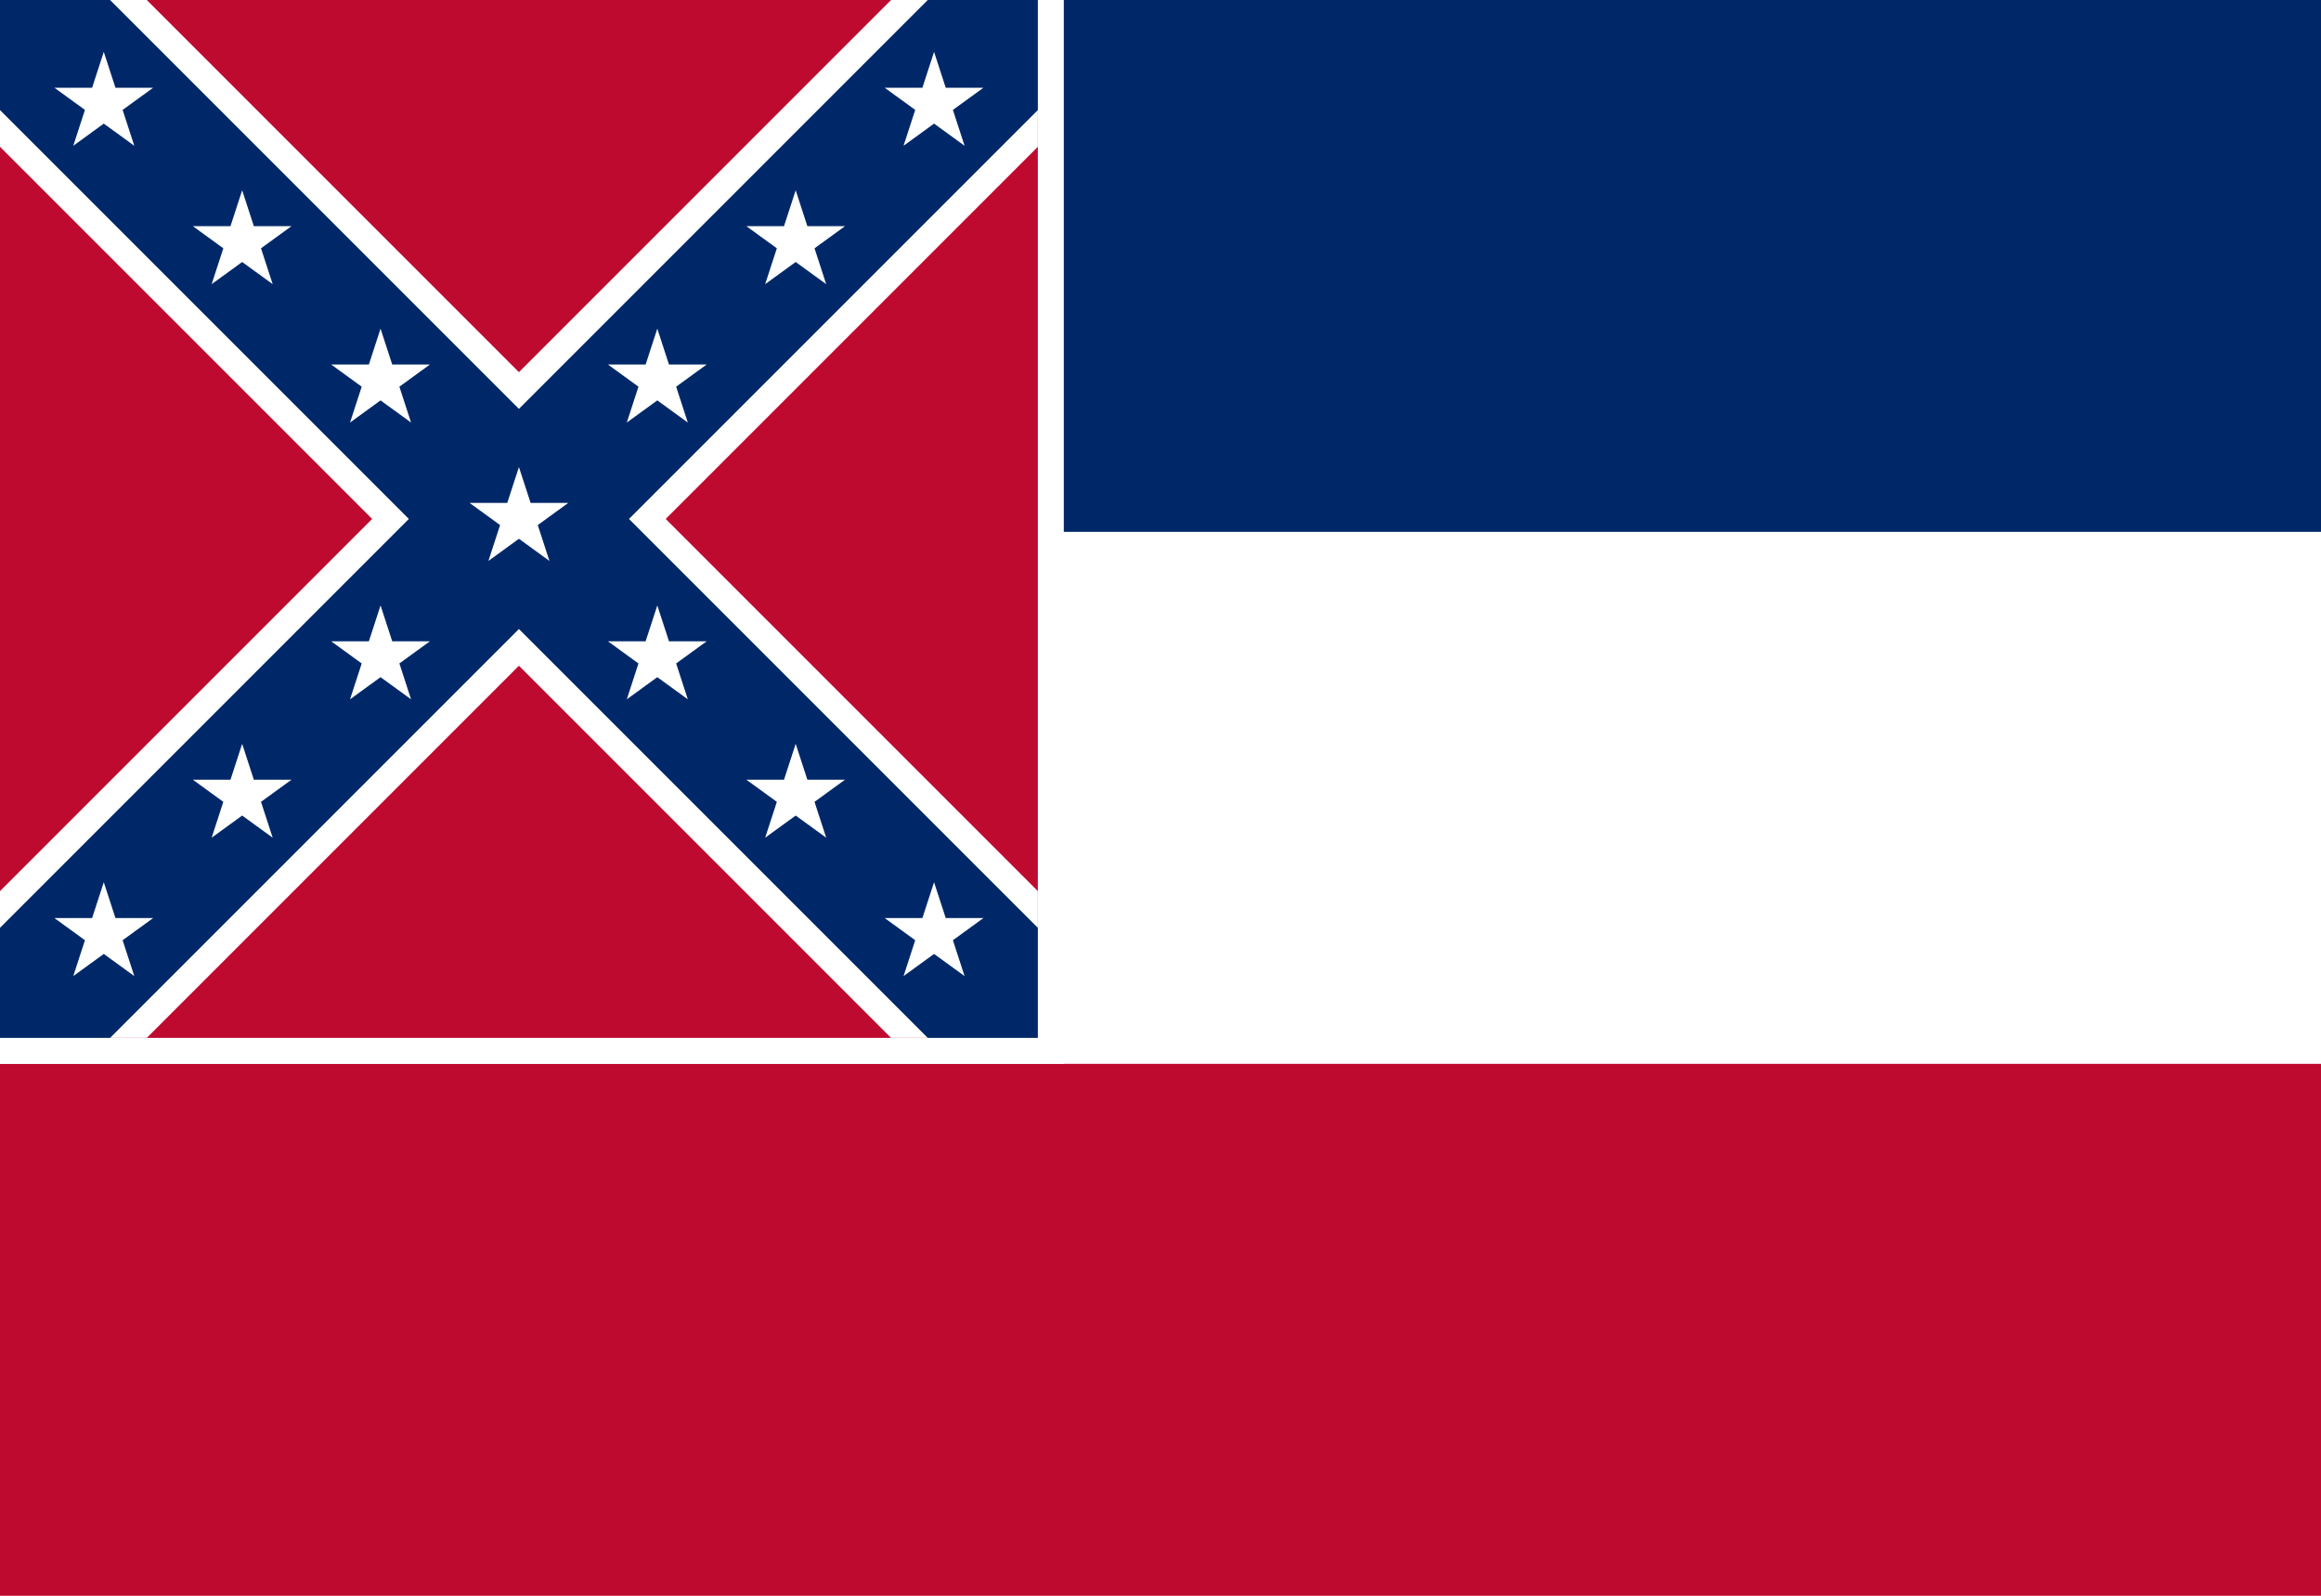
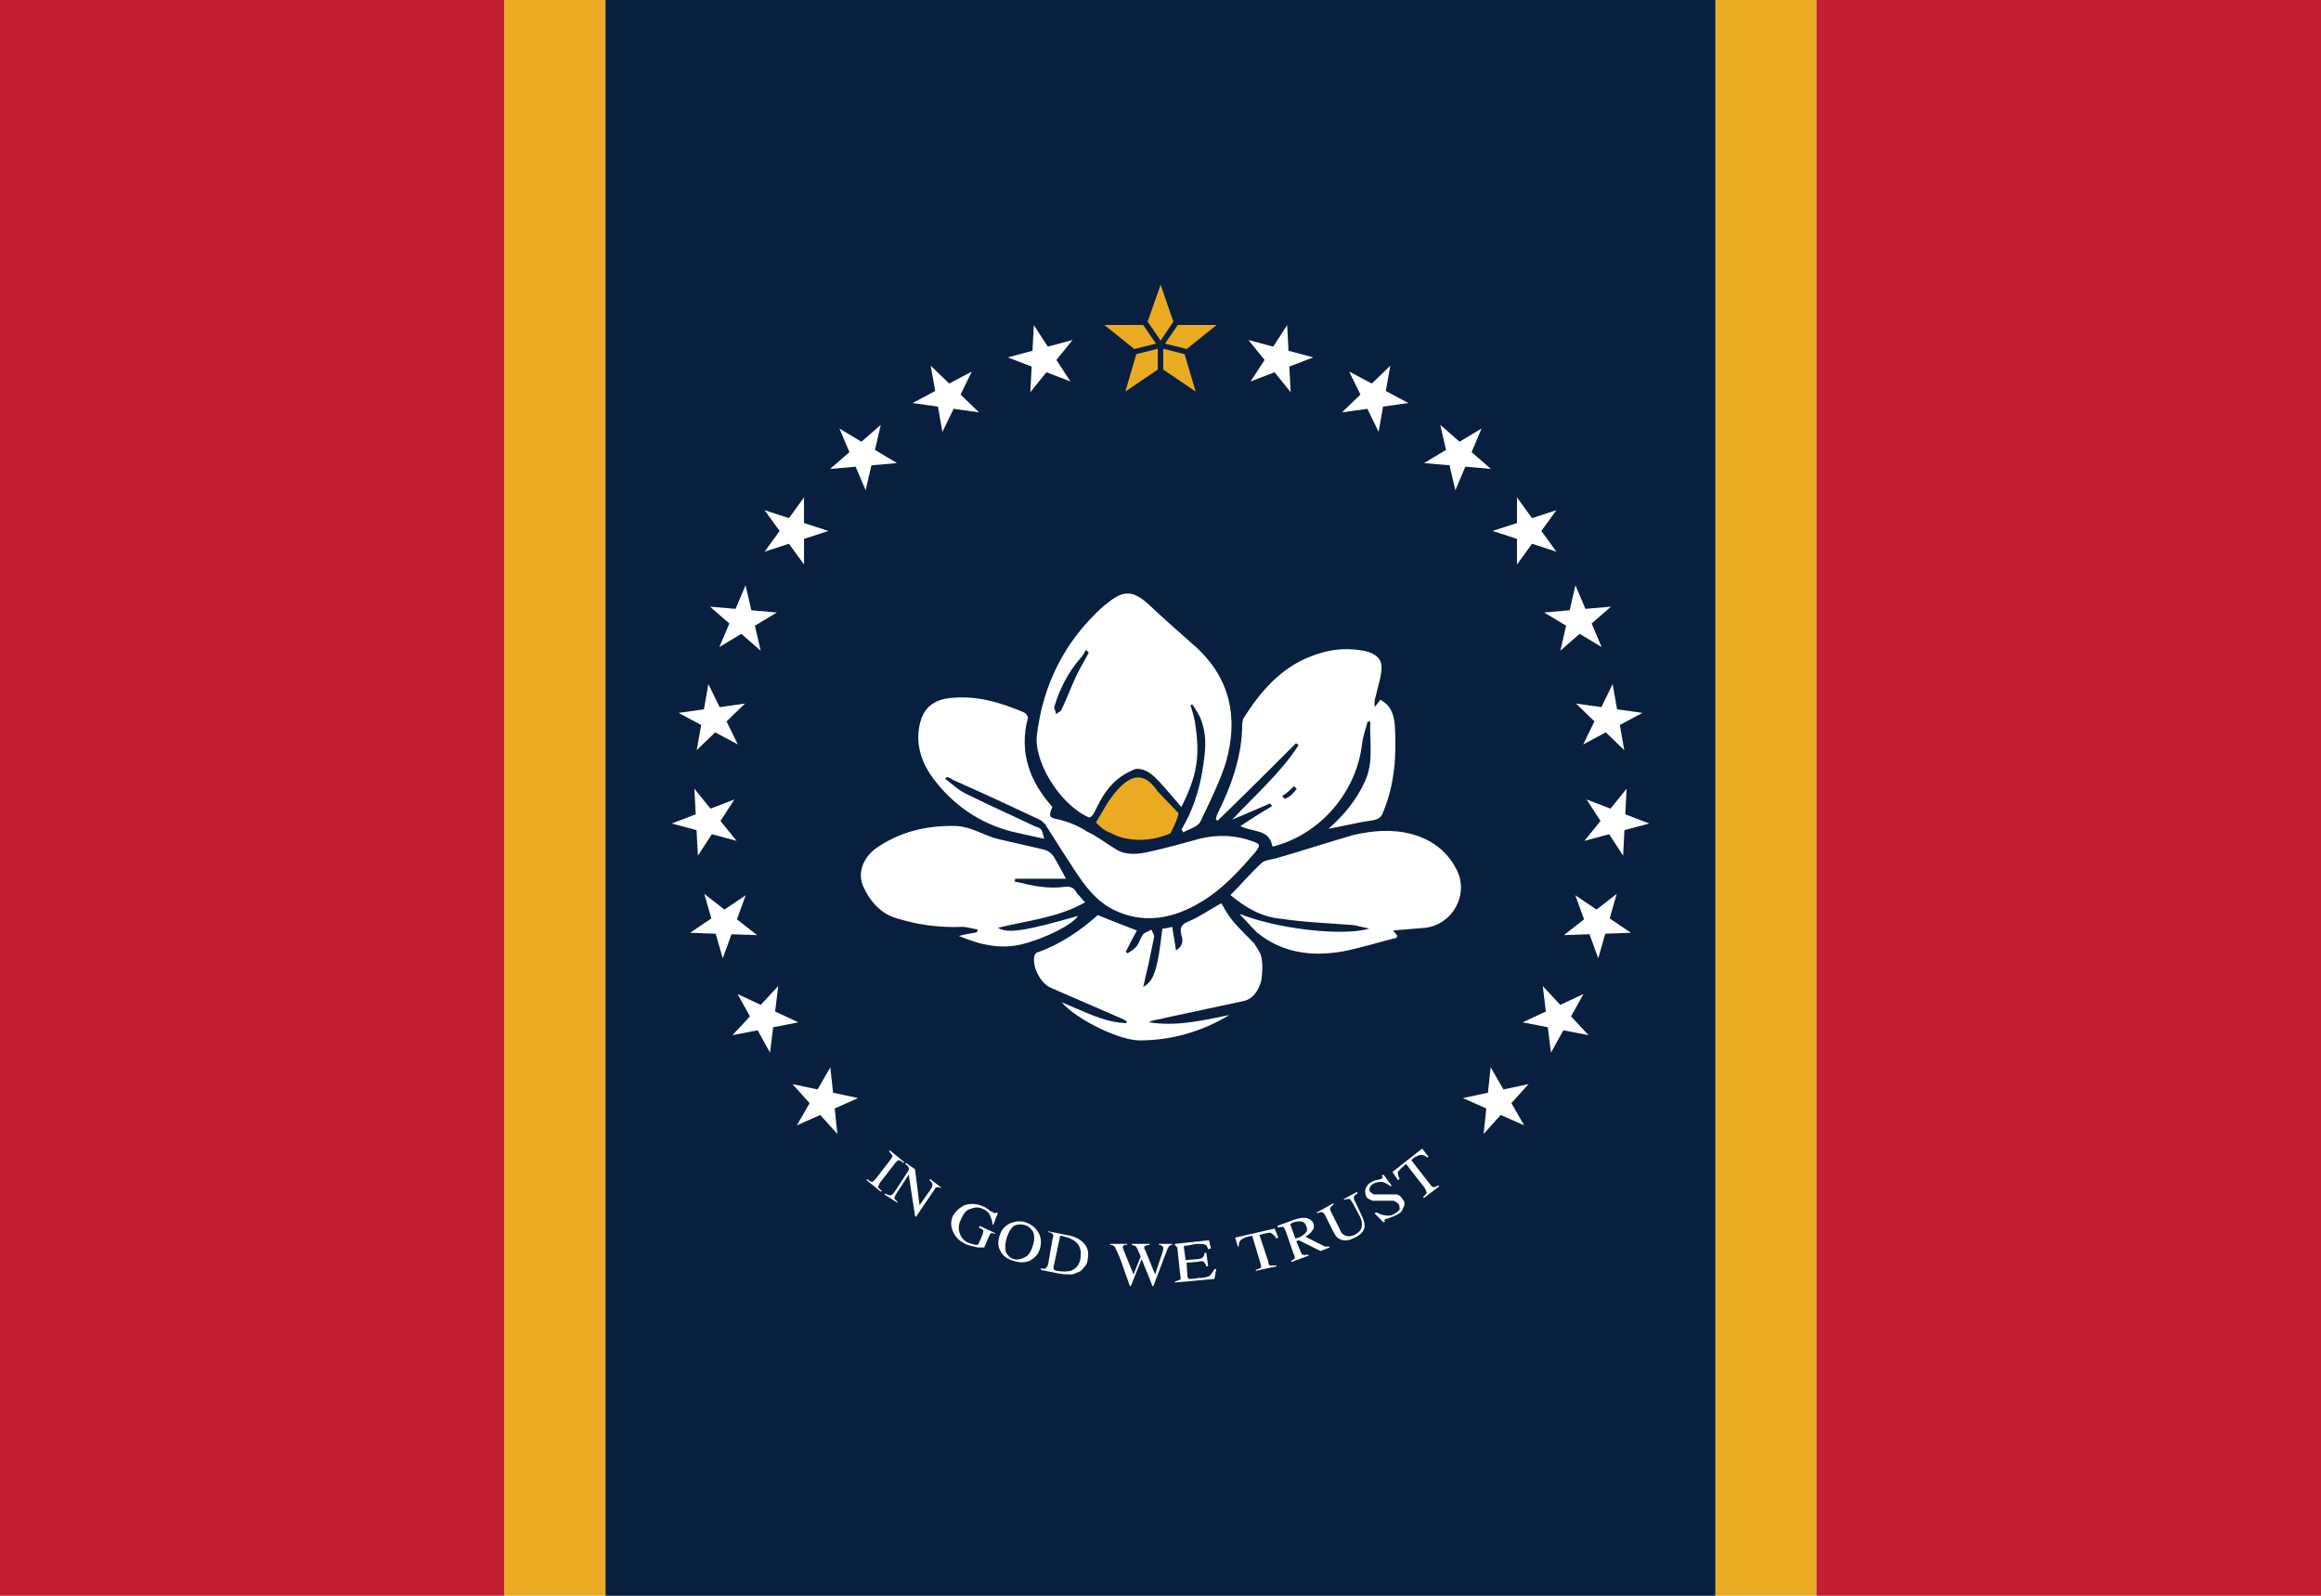
<svg xmlns="http://www.w3.org/2000/svg" xmlns:xlink="http://www.w3.org/1999/xlink" version="1.1" width="576" height="396" viewBox="0 0 576 396">
  <style>
- .blue{fill:rgb(0,40,104);}
- .red{fill:rgb(191,10,48);}
+ .blue{fill:rgb(8,31,64);}
+ .red{fill:rgb(194,31,50);}
.white{fill:rgb(255,255,255);}
+ .yellow{fill:rgb(234,171,34);}
</style>
  <defs>
+     <path id="magnolia" d="M -0.222 0.162 C -0.214 0.16 -0.208 0.159 -0.202 0.158 C -0.202 0.157 -0.202 0.156 -0.201 0.155 C -0.207 0.154 -0.213 0.152 -0.219 0.152 C -0.243 0.153 -0.266 0.15 -0.289 0.143 C -0.308 0.138 -0.32 0.124 -0.328 0.106 C -0.333 0.092 -0.328 0.077 -0.314 0.066 C -0.287 0.047 -0.257 0.04 -0.224 0.041 C -0.208 0.042 -0.195 0.051 -0.18 0.055 C -0.163 0.059 -0.145 0.063 -0.128 0.067 C -0.124 0.068 -0.12 0.071 -0.118 0.074 C -0.113 0.082 -0.109 0.09 -0.104 0.099 C -0.123 0.099 -0.142 0.099 -0.16 0.099 C -0.16 0.1 -0.16 0.101 -0.161 0.102 C -0.151 0.104 -0.141 0.107 -0.13 0.108 C -0.123 0.109 -0.114 0.109 -0.106 0.108 C -0.099 0.107 -0.095 0.109 -0.092 0.115 C -0.089 0.118 -0.087 0.121 -0.083 0.125 C -0.113 0.142 -0.146 0.145 -0.179 0.153 C -0.168 0.16 -0.147 0.156 -0.091 0.14 C -0.097 0.15 -0.128 0.165 -0.152 0.171 C -0.176 0.177 -0.198 0.172 -0.222 0.162 Z M -0.069 0.139 C -0.055 0.145 -0.041 0.15 -0.026 0.156 C -0.03 0.163 -0.034 0.171 -0.038 0.179 C -0.038 0.18 -0.037 0.181 -0.036 0.181 C -0.033 0.179 -0.029 0.177 -0.026 0.173 C -0.023 0.169 -0.022 0.164 -0.019 0.16 C -0.017 0.158 -0.013 0.157 -0.01 0.155 C -0.009 0.158 -0.007 0.16 -0.007 0.163 C -0.009 0.173 -0.011 0.182 -0.013 0.192 C -0.015 0.201 -0.017 0.209 -0.019 0.218 C -0.007 0.212 -0.003 0.198 0.002 0.154 C 0.005 0.154 0.008 0.153 0.013 0.152 C 0.014 0.161 0.016 0.169 0.017 0.178 C 0.025 0.173 0.025 0.167 0.023 0.161 C 0.021 0.153 0.023 0.149 0.031 0.146 C 0.043 0.141 0.054 0.133 0.067 0.126 C 0.071 0.133 0.075 0.14 0.08 0.146 C 0.087 0.154 0.095 0.162 0.103 0.17 C 0.106 0.175 0.11 0.18 0.111 0.185 C 0.113 0.194 0.112 0.203 0.111 0.211 C 0.108 0.222 0.102 0.232 0.09 0.234 C 0.062 0.24 0.034 0.246 0.006 0.252 C -2.9999763E-4 0.254 -0.007 0.254 -0.013 0.257 C 0.017 0.262 0.047 0.255 0.076 0.249 C 0.046 0.267 0.013 0.277 -0.023 0.277 C -0.045 0.277 -0.091 0.255 -0.109 0.235 C -0.084 0.245 -0.063 0.257 -0.038 0.258 C -0.037 0.257 -0.037 0.256 -0.037 0.256 C -0.039 0.255 -0.042 0.253 -0.045 0.252 C -0.07 0.241 -0.096 0.23 -0.121 0.219 C -0.132 0.214 -0.141 0.197 -0.139 0.185 C -0.139 0.183 -0.137 0.18 -0.135 0.18 C -0.11 0.171 -0.088 0.156 -0.069 0.139 Z M 0.088 0.138 C 0.125 0.153 0.197 0.163 0.23 0.154 C 0.225 0.153 0.218 0.151 0.212 0.15 C 0.186 0.148 0.159 0.147 0.132 0.143 C 0.111 0.141 0.094 0.131 0.077 0.117 C 0.089 0.105 0.1 0.092 0.111 0.082 C 0.115 0.078 0.123 0.078 0.129 0.076 C 0.157 0.068 0.184 0.059 0.212 0.051 C 0.233 0.046 0.255 0.044 0.277 0.05 C 0.299 0.056 0.316 0.069 0.326 0.089 C 0.34 0.116 0.322 0.149 0.292 0.153 C 0.281 0.154 0.269 0.155 0.256 0.156 C 0.258 0.158 0.259 0.16 0.261 0.162 C 0.26 0.163 0.26 0.163 0.26 0.164 C 0.24 0.169 0.221 0.175 0.201 0.179 C 0.167 0.185 0.134 0.181 0.106 0.158 C 0.1 0.152 0.094 0.145 0.088 0.139 Z M 0.228 -0.074 C 0.226 -0.066 0.223 -0.058 0.222 -0.05 C 0.216 0.003 0.177 0.049 0.126 0.063 C 0.125 0.064 0.124 0.063 0.123 0.063 C 0.12 0.044 0.101 0.048 0.088 0.041 C 0.1 0.033 0.111 0.026 0.123 0.019 C 0.122 0.018 0.121 0.017 0.121 0.016 C 0.107 0.022 0.093 0.028 0.079 0.034 C 0.104 0.007 0.132 -0.017 0.152 -0.048 C 0.151 -0.049 0.15 -0.05 0.149 -0.05 C 0.121 -0.022 0.092 0.007 0.063 0.035 C 0.062 0.035 0.062 0.034 0.061 0.034 C 0.061 0.032 0.062 0.03 0.062 0.029 C 0.078 -0.003 0.09 -0.036 0.09 -0.072 C 0.09 -0.073 0.091 -0.076 0.091 -0.077 C 0.11 -0.107 0.132 -0.133 0.166 -0.146 C 0.186 -0.154 0.207 -0.156 0.228 -0.151 C 0.24 -0.147 0.245 -0.141 0.243 -0.128 C 0.242 -0.12 0.239 -0.111 0.237 -0.102 C 0.236 -0.099 0.235 -0.095 0.236 -0.09 C 0.238 -0.093 0.24 -0.095 0.242 -0.098 C 0.254 -0.092 0.257 -0.081 0.258 -0.07 C 0.26 -0.037 0.258 -0.005 0.245 0.026 C 0.243 0.032 0.239 0.034 0.232 0.035 C 0.217 0.037 0.202 0.041 0.185 0.044 C 0.202 0.029 0.216 0.012 0.225 -0.008 C 0.235 -0.029 0.23 -0.052 0.231 -0.074 C 0.23 -0.074 0.229 -0.074 0.228 -0.074 Z M 0.134 0.008 C 0.135 0.009 0.136 0.01 0.136 0.011 C 0.142 0.01 0.146 0.005 0.15 9.999983E-5 C 0.149 -8.0000015E-4 0.148 -0.002 0.147 -0.003 C 0.143 0.001 0.139 0.005 0.134 0.008 Z M -0.237 -0.011 C -0.229 -0.005 -0.222 0.002 -0.213 0.006 C -0.189 0.018 -0.164 0.029 -0.139 0.041 C -0.131 0.044 -0.131 0.043 -0.128 0.055 C -0.141 0.052 -0.152 0.05 -0.164 0.047 C -0.199 0.038 -0.228 0.018 -0.25 -0.011 C -0.262 -0.027 -0.269 -0.046 -0.266 -0.066 C -0.263 -0.087 -0.252 -0.098 -0.231 -0.1 C -0.202 -0.103 -0.176 -0.095 -0.15 -0.084 C -0.148 -0.083 -0.146 -0.08 -0.146 -0.078 C -0.156 -0.04 -0.144 -0.008 -0.119 0.02 C -0.124 0.031 -0.122 0.032 -0.111 0.034 C -0.1 0.037 -0.09 0.041 -0.081 0.047 C -0.07 0.052 -0.06 0.06 -0.05 0.066 C -0.038 0.074 -0.024 0.072 -0.011 0.069 C 0.007 0.065 0.025 0.06 0.043 0.055 C 0.063 0.05 0.083 0.051 0.102 0.058 C 0.11 0.061 0.11 0.062 0.105 0.069 C 0.087 0.09 0.068 0.111 0.044 0.125 C 0.014 0.143 -0.018 0.149 -0.05 0.134 C -0.071 0.124 -0.083 0.107 -0.095 0.089 C -0.106 0.072 -0.117 0.055 -0.127 0.039 C -0.129 0.037 -0.131 0.035 -0.133 0.034 C -0.165 0.019 -0.197 0.004 -0.229 -0.01 C -0.231 -0.012 -0.233 -0.012 -0.235 -0.013 C -0.236 -0.012 -0.237 -0.012 -0.237 -0.011 Z M 0.038 -0.157 C 0.021 -0.172 0.004 -0.187 -0.012 -0.202 C -0.03 -0.219 -0.041 -0.219 -0.059 -0.204 C -0.06 -0.203 -0.062 -0.202 -0.063 -0.201 C -0.105 -0.163 -0.129 -0.116 -0.136 -0.06 C -0.14 -0.031 -0.112 0.016 -0.08 0.031 C -0.07 0.036 -0.07 -0.006 -0.027 -0.022 C -0.011 -0.022 -0.005 -0.012 0.023 0.02 C 0.04 -0.014 0.044 -0.035 0.038 -0.073 C 0.037 -0.079 0.035 -0.086 0.033 -0.092 L 0.035 -0.093 C 0.039 -0.087 0.043 -0.081 0.045 -0.075 C 0.052 -0.056 0.049 -0.038 0.046 -0.019 C 0.042 0.004 0.035 0.025 0.023 0.045 C 0.024 0.046 0.025 0.047 0.025 0.048 C 0.032 0.044 0.041 0.042 0.044 0.036 C 0.054 0.015 0.065 -0.007 0.072 -0.029 C 0.086 -0.078 0.077 -0.122 0.038 -0.157 Z M -0.092 -0.126 C -0.098 -0.113 -0.103 -0.1 -0.109 -0.087 C -0.11 -0.085 -0.113 -0.084 -0.115 -0.082 C -0.115 -0.085 -0.117 -0.087 -0.117 -0.09 C -0.111 -0.11 -0.102 -0.128 -0.088 -0.144 C -0.085 -0.147 -0.084 -0.15 -0.082 -0.153 C -0.081 -0.152 -0.08 -0.151 -0.079 -0.15 C -0.083 -0.142 -0.088 -0.134 -0.092 -0.126 Z" />
+     <path id="magnolia2" d="M -0.071 0.037 L -0.058 0.015 C -0.039 -0.013 -0.021 -0.024 -0.003 0.003 L 0.02 0.027 C 0.018 0.035 0.015 0.041 0.011 0.049 C -0.014 0.06 -0.04 0.057 -0.054 0.049 C -0.059 0.047 -0.064 0.045 -0.071 0.037 Z" />
    <path id="star" d="M 0.0 -1.0 L 0.225 -0.309 L 0.951 -0.309 L 0.363 0.118 L 0.588 0.809 L 0.0 0.382 L -0.588 0.809 L -0.363 0.118 L -0.951 -0.309 L -0.225 -0.309 Z" />
+     <path id="star2" d="M 0.218 -0.374 L 0.002 -1 L -0.218 -0.374 L 0.002 -0.054 Z M -0.41 0.176 L -0.595 0.809 L -0.046 0.437 V 0.085 L -0.41 0.176 Z M -0.293 -0.318 H -0.951 L -0.444 0.089 L -0.077 -0.002 Z M 0.444 0.089 L 0.951 -0.318 H 0.293 L 0.077 -0.002 L 0.444 0.089 Z M 0.409 0.176 L 0.046 0.085 V 0.437 L 0.595 0.809 Z" />
+     <path id="text" d="M 0.258 0.416 L 0.291 0.39 L 0.298 0.399 L 0.297 0.4 C 0.294 0.398 0.292 0.397 0.29 0.397 C 0.288 0.397 0.286 0.398 0.282 0.4 L 0.279 0.403 L 0.3 0.43 C 0.301 0.432 0.303 0.433 0.304 0.433 C 0.305 0.433 0.307 0.432 0.309 0.431 L 0.31 0.432 L 0.293 0.445 L 0.292 0.444 C 0.294 0.442 0.296 0.44 0.296 0.439 C 0.296 0.438 0.295 0.436 0.294 0.434 L 0.273 0.407 L 0.27 0.41 C 0.267 0.412 0.265 0.415 0.264 0.416 C 0.264 0.418 0.264 0.42 0.266 0.424 L 0.264 0.425 Z M 0.24 0.461 C 0.243 0.462 0.246 0.464 0.248 0.464 C 0.253 0.465 0.257 0.465 0.261 0.462 C 0.263 0.461 0.265 0.459 0.266 0.458 C 0.266 0.456 0.266 0.454 0.265 0.452 C 0.263 0.45 0.262 0.449 0.259 0.448 C 0.258 0.448 0.255 0.448 0.25 0.448 L 0.242 0.448 C 0.24 0.448 0.238 0.448 0.236 0.448 C 0.233 0.447 0.231 0.446 0.229 0.444 C 0.228 0.441 0.227 0.438 0.228 0.435 C 0.229 0.432 0.231 0.429 0.235 0.427 C 0.237 0.426 0.239 0.425 0.241 0.425 C 0.244 0.424 0.245 0.424 0.245 0.424 C 0.246 0.423 0.247 0.423 0.247 0.422 C 0.247 0.422 0.247 0.421 0.246 0.42 L 0.248 0.419 L 0.257 0.431 L 0.256 0.432 C 0.252 0.429 0.248 0.427 0.245 0.427 C 0.242 0.427 0.239 0.428 0.237 0.429 C 0.235 0.43 0.234 0.431 0.233 0.433 C 0.232 0.435 0.232 0.436 0.233 0.438 C 0.234 0.439 0.236 0.44 0.237 0.441 C 0.239 0.441 0.241 0.441 0.244 0.441 L 0.252 0.441 C 0.257 0.441 0.261 0.441 0.263 0.441 C 0.266 0.442 0.268 0.444 0.269 0.446 C 0.272 0.449 0.272 0.452 0.27 0.456 C 0.269 0.459 0.267 0.462 0.262 0.464 C 0.26 0.465 0.258 0.466 0.255 0.467 C 0.253 0.468 0.251 0.468 0.251 0.468 C 0.25 0.469 0.249 0.469 0.249 0.47 C 0.249 0.47 0.249 0.471 0.25 0.471 L 0.248 0.472 L 0.238 0.462 Z M 0.192 0.451 L 0.193 0.452 C 0.19 0.454 0.189 0.455 0.189 0.456 C 0.188 0.457 0.189 0.459 0.19 0.461 L 0.199 0.479 C 0.2 0.482 0.202 0.485 0.204 0.486 C 0.207 0.488 0.211 0.488 0.216 0.486 C 0.221 0.483 0.224 0.48 0.224 0.475 C 0.224 0.473 0.224 0.47 0.222 0.466 L 0.214 0.451 C 0.212 0.448 0.211 0.446 0.21 0.446 C 0.209 0.446 0.207 0.446 0.204 0.447 L 0.204 0.446 L 0.219 0.438 L 0.219 0.44 C 0.217 0.441 0.215 0.443 0.215 0.444 C 0.215 0.445 0.215 0.447 0.217 0.45 L 0.224 0.465 C 0.226 0.469 0.227 0.473 0.227 0.476 C 0.227 0.481 0.223 0.486 0.216 0.489 C 0.209 0.493 0.203 0.493 0.198 0.49 C 0.196 0.489 0.194 0.486 0.192 0.482 L 0.183 0.464 C 0.182 0.462 0.181 0.461 0.18 0.461 C 0.179 0.46 0.177 0.461 0.174 0.462 L 0.174 0.461 Z M 0.145 0.515 C 0.147 0.514 0.149 0.513 0.149 0.512 C 0.15 0.511 0.149 0.509 0.148 0.507 L 0.139 0.481 C 0.138 0.479 0.137 0.477 0.136 0.477 C 0.135 0.477 0.133 0.477 0.131 0.478 L 0.13 0.476 L 0.149 0.469 C 0.152 0.468 0.156 0.467 0.159 0.467 C 0.164 0.467 0.168 0.469 0.17 0.473 C 0.171 0.476 0.171 0.479 0.169 0.481 C 0.167 0.484 0.165 0.486 0.161 0.488 L 0.181 0.498 C 0.182 0.499 0.183 0.499 0.184 0.499 C 0.185 0.499 0.186 0.499 0.188 0.499 L 0.188 0.5 L 0.178 0.504 L 0.154 0.492 L 0.151 0.493 L 0.156 0.505 C 0.157 0.507 0.157 0.508 0.159 0.508 C 0.16 0.509 0.161 0.508 0.164 0.508 L 0.165 0.509 L 0.146 0.516 Z M 0.16 0.485 C 0.163 0.483 0.164 0.48 0.162 0.476 C 0.161 0.473 0.159 0.471 0.155 0.471 C 0.153 0.471 0.151 0.471 0.148 0.472 C 0.146 0.473 0.145 0.473 0.145 0.474 C 0.144 0.474 0.144 0.475 0.145 0.476 L 0.15 0.49 C 0.155 0.489 0.158 0.487 0.16 0.485 Z M 0.083 0.489 L 0.127 0.479 L 0.131 0.489 L 0.129 0.49 C 0.127 0.487 0.125 0.485 0.123 0.484 C 0.122 0.483 0.118 0.484 0.114 0.485 L 0.11 0.486 L 0.12 0.516 C 0.12 0.519 0.121 0.52 0.122 0.52 C 0.123 0.52 0.125 0.52 0.129 0.52 L 0.129 0.521 L 0.106 0.526 L 0.106 0.525 C 0.109 0.524 0.111 0.523 0.112 0.522 C 0.112 0.521 0.112 0.52 0.111 0.517 L 0.102 0.487 L 0.097 0.488 C 0.093 0.489 0.09 0.491 0.089 0.492 C 0.088 0.493 0.087 0.495 0.087 0.499 L 0.086 0.499 Z M 0.016 0.538 C 0.019 0.537 0.021 0.536 0.022 0.536 C 0.022 0.535 0.023 0.534 0.022 0.531 L 0.019 0.503 C 0.019 0.5 0.018 0.499 0.017 0.498 C 0.016 0.498 0.016 0.498 0.016 0.497 L 0.016 0.496 L 0.054 0.492 L 0.056 0.501 L 0.053 0.502 C 0.052 0.499 0.051 0.497 0.05 0.497 C 0.048 0.496 0.045 0.496 0.04 0.496 L 0.029 0.498 C 0.028 0.498 0.027 0.498 0.027 0.498 C 0.026 0.498 0.026 0.499 0.026 0.5 L 0.028 0.514 L 0.041 0.513 C 0.044 0.513 0.046 0.512 0.047 0.511 C 0.048 0.51 0.049 0.508 0.049 0.506 L 0.051 0.506 L 0.053 0.521 L 0.051 0.521 C 0.05 0.518 0.049 0.517 0.048 0.516 C 0.047 0.515 0.045 0.515 0.041 0.516 L 0.029 0.517 L 0.03 0.533 C 0.031 0.534 0.031 0.535 0.032 0.535 C 0.034 0.535 0.036 0.535 0.042 0.534 C 0.047 0.534 0.051 0.533 0.054 0.532 C 0.056 0.53 0.058 0.528 0.06 0.524 L 0.062 0.524 L 0.06 0.535 L 0.016 0.539 Z M -0.037 0.496 V 0.497 C -0.038 0.497 -0.039 0.497 -0.04 0.497 C -0.041 0.498 -0.042 0.498 -0.042 0.5 C -0.042 0.5 -0.042 0.501 -0.042 0.501 C -0.041 0.501 -0.041 0.502 -0.041 0.503 L -0.03 0.53 L -0.022 0.51 L -0.026 0.501 C -0.027 0.499 -0.028 0.498 -0.029 0.498 C -0.03 0.498 -0.031 0.497 -0.032 0.497 V 0.496 H -0.012 V 0.497 C -0.014 0.497 -0.016 0.498 -0.016 0.498 C -0.018 0.498 -0.018 0.499 -0.018 0.5 C -0.018 0.501 -0.018 0.501 -0.018 0.501 C -0.018 0.501 -0.018 0.502 -0.017 0.503 L -0.006 0.53 L 0.002 0.506 C 0.002 0.505 0.003 0.503 0.003 0.502 C 0.003 0.502 0.003 0.501 0.003 0.501 C 0.003 0.499 0.002 0.498 0.001 0.498 C 3.9997906E-4 0.497 -6.00021E-4 0.497 -0.002 0.497 V 0.496 L 0.013 0.496 V 0.497 C 0.012 0.497 0.01 0.498 0.01 0.498 C 0.009 0.499 0.009 0.5 0.008 0.501 L -2.142042E-8 0.522 L -0.003 0.53 L -0.008 0.543 H -0.009 L -0.012 0.535 L -0.021 0.513 L -0.033 0.543 H -0.034 L -0.039 0.529 L -0.045 0.512 C -0.048 0.505 -0.05 0.501 -0.051 0.499 C -0.052 0.498 -0.054 0.497 -0.056 0.497 V 0.496 Z M -0.133 0.523 C -0.13 0.524 -0.129 0.524 -0.128 0.523 C -0.127 0.523 -0.126 0.521 -0.125 0.519 L -0.12 0.49 C -0.119 0.488 -0.119 0.486 -0.12 0.485 C -0.121 0.484 -0.122 0.483 -0.125 0.483 L -0.125 0.482 L -0.105 0.486 C -0.098 0.487 -0.093 0.489 -0.089 0.492 C -0.082 0.497 -0.079 0.504 -0.081 0.513 C -0.081 0.516 -0.082 0.519 -0.085 0.522 C -0.087 0.525 -0.089 0.527 -0.093 0.528 C -0.095 0.529 -0.097 0.53 -0.099 0.53 C -0.103 0.53 -0.107 0.53 -0.113 0.529 L -0.133 0.525 Z M -0.118 0.525 C -0.118 0.525 -0.116 0.526 -0.115 0.526 C -0.109 0.527 -0.104 0.527 -0.1 0.526 C -0.094 0.524 -0.09 0.519 -0.089 0.512 C -0.088 0.505 -0.089 0.499 -0.093 0.495 C -0.096 0.492 -0.101 0.489 -0.107 0.488 C -0.109 0.487 -0.11 0.487 -0.111 0.487 C -0.112 0.488 -0.112 0.488 -0.112 0.489 L -0.119 0.522 C -0.119 0.524 -0.119 0.524 -0.118 0.525 Z M -0.167 0.473 C -0.162 0.471 -0.156 0.47 -0.15 0.472 C -0.144 0.474 -0.139 0.478 -0.136 0.483 C -0.133 0.488 -0.132 0.494 -0.134 0.501 C -0.136 0.508 -0.14 0.512 -0.146 0.515 C -0.151 0.517 -0.157 0.517 -0.163 0.515 C -0.17 0.513 -0.175 0.51 -0.178 0.504 C -0.181 0.499 -0.181 0.493 -0.179 0.487 C -0.177 0.48 -0.173 0.476 -0.167 0.473 Z M -0.172 0.505 C -0.17 0.509 -0.167 0.512 -0.163 0.513 C -0.159 0.514 -0.155 0.513 -0.151 0.511 C -0.147 0.509 -0.144 0.505 -0.142 0.498 C -0.14 0.492 -0.14 0.486 -0.142 0.482 C -0.144 0.479 -0.147 0.476 -0.151 0.475 C -0.155 0.474 -0.159 0.474 -0.163 0.476 C -0.166 0.478 -0.169 0.483 -0.171 0.489 C -0.173 0.496 -0.173 0.501 -0.172 0.505 Z M -0.19 0.459 C -0.188 0.46 -0.186 0.461 -0.186 0.461 C -0.185 0.462 -0.184 0.462 -0.184 0.462 C -0.183 0.462 -0.183 0.461 -0.182 0.461 L -0.181 0.462 L -0.186 0.475 L -0.187 0.474 C -0.187 0.471 -0.188 0.468 -0.189 0.466 C -0.19 0.462 -0.193 0.459 -0.198 0.457 C -0.202 0.455 -0.206 0.455 -0.211 0.457 C -0.216 0.458 -0.219 0.462 -0.222 0.469 C -0.225 0.475 -0.225 0.48 -0.223 0.485 C -0.221 0.49 -0.218 0.493 -0.213 0.495 C -0.212 0.495 -0.211 0.496 -0.21 0.496 C -0.209 0.496 -0.208 0.496 -0.207 0.497 C -0.205 0.497 -0.204 0.497 -0.203 0.497 C -0.203 0.496 -0.202 0.496 -0.202 0.495 L -0.198 0.486 C -0.197 0.483 -0.197 0.482 -0.197 0.481 C -0.198 0.48 -0.199 0.479 -0.202 0.478 L -0.201 0.476 L -0.184 0.484 L -0.184 0.485 C -0.186 0.484 -0.187 0.484 -0.188 0.484 C -0.189 0.484 -0.19 0.486 -0.191 0.488 L -0.196 0.5 C -0.197 0.5 -0.199 0.5 -0.203 0.5 C -0.208 0.499 -0.212 0.498 -0.215 0.497 C -0.222 0.494 -0.227 0.49 -0.23 0.484 C -0.233 0.478 -0.234 0.472 -0.231 0.465 C -0.228 0.46 -0.224 0.456 -0.218 0.453 C -0.212 0.451 -0.205 0.451 -0.198 0.454 C -0.195 0.455 -0.192 0.457 -0.19 0.459 Z M -0.306 0.44 C -0.303 0.442 -0.301 0.442 -0.3 0.442 C -0.299 0.442 -0.297 0.44 -0.295 0.437 L -0.28 0.414 L -0.28 0.412 C -0.28 0.411 -0.281 0.41 -0.281 0.409 C -0.282 0.409 -0.283 0.408 -0.284 0.407 L -0.283 0.406 L -0.273 0.413 L -0.268 0.453 L -0.256 0.436 C -0.254 0.433 -0.253 0.431 -0.254 0.429 C -0.254 0.428 -0.255 0.427 -0.257 0.425 L -0.256 0.424 L -0.243 0.434 L -0.243 0.434 C -0.246 0.433 -0.247 0.433 -0.249 0.433 C -0.25 0.433 -0.251 0.435 -0.253 0.438 L -0.272 0.466 L -0.273 0.465 L -0.28 0.419 L -0.293 0.439 C -0.295 0.442 -0.296 0.444 -0.296 0.446 C -0.295 0.446 -0.294 0.448 -0.292 0.45 L -0.293 0.45 L -0.307 0.441 Z M -0.326 0.424 C -0.324 0.426 -0.322 0.427 -0.321 0.427 C -0.32 0.427 -0.319 0.426 -0.317 0.424 L -0.3 0.402 C -0.299 0.4 -0.298 0.399 -0.298 0.398 C -0.299 0.397 -0.3 0.395 -0.302 0.393 L -0.301 0.392 L -0.285 0.405 L -0.286 0.406 C -0.288 0.404 -0.29 0.403 -0.291 0.403 C -0.292 0.403 -0.293 0.404 -0.295 0.406 L -0.312 0.428 C -0.313 0.43 -0.314 0.432 -0.314 0.433 C -0.314 0.434 -0.312 0.435 -0.31 0.437 L -0.311 0.438 L -0.327 0.425 Z" />
  </defs>
  <g>
    <g>
-       <rect x="0" y="0" width="576" height="132" class="blue" />
-       <rect x="0" y="132" width="576" height="132" class="white" />
-       <rect x="0" y="264" width="576" height="132" class="red" />
+       <rect x="0" y="0" width="125.217" height="396" class="red" />
+       <rect x="125.217" y="0" width="25.044" height="396" class="yellow" />
+       <rect x="150.261" y="0" width="275.478" height="396" class="blue" />
+       <rect x="425.739" y="0" width="25.044" height="396" class="yellow" />
+       <rect x="450.783" y="0" width="125.217" height="396" class="red" />
    </g>
-     <rect x="0" y="0" width="264" height="264" class="white" />
-     <rect x="0" y="0" width="257.561" height="257.561" class="red" />
-     <path d="M 0 0 L 0 36.425 L 92.356 128.781 L 0 221.137 L 0 221.137 L 0 257.561 L 36.425 257.561 L 128.781 165.205 L 128.781 165.205 L 221.137 257.561 L 257.561 257.561 L 257.561 221.137 L 165.205 128.781 L 257.561 36.425 L 257.561 0 L 221.137 0 L 128.781 92.356 L 36.425 0 Z" class="white" />
-     <path d="M 0 0 L 0 27.319 L 0 27.319 L 101.462 128.781 L 0 230.243 L 0 257.561 L 27.319 257.561 L 128.781 156.099 L 230.243 257.561 L 257.561 257.561 L 257.561 230.243 L 156.099 128.781 L 257.561 27.319 L 257.561 0 L 230.243 0 L 128.781 101.462 L 27.319 0 Z" class="blue" />
-     <use xlink:href="#star" transform="translate(128.7806 128.7806) scale(12.8781 12.8781) rotate(0)" class="white" />
+     <use xlink:href="#star2" transform="translate(288 85.3043) scale(14.6504 14.6504) rotate(0)" class="yellow" />
    <g>
-       <use xlink:href="#star" transform="translate(94.4391 94.4391) scale(12.8781 12.8781) rotate(0)" class="white" />
-       <use xlink:href="#star" transform="translate(163.1221 94.4391) scale(12.8781 12.8781) rotate(0)" class="white" />
-       <use xlink:href="#star" transform="translate(94.4391 163.1221) scale(12.8781 12.8781) rotate(0)" class="white" />
-       <use xlink:href="#star" transform="translate(163.1221 163.1221) scale(12.8781 12.8781) rotate(0)" class="white" />
-       <use xlink:href="#star" transform="translate(60.0976 60.0976) scale(12.8781 12.8781) rotate(0)" class="white" />
-       <use xlink:href="#star" transform="translate(197.4636 60.0976) scale(12.8781 12.8781) rotate(0)" class="white" />
-       <use xlink:href="#star" transform="translate(60.0976 197.4636) scale(12.8781 12.8781) rotate(0)" class="white" />
-       <use xlink:href="#star" transform="translate(197.4636 197.4636) scale(12.8781 12.8781) rotate(0)" class="white" />
-       <use xlink:href="#star" transform="translate(25.7561 25.7561) scale(12.8781 12.8781) rotate(0)" class="white" />
-       <use xlink:href="#star" transform="translate(231.8051 25.7561) scale(12.8781 12.8781) rotate(0)" class="white" />
-       <use xlink:href="#star" transform="translate(25.7561 231.8051) scale(12.8781 12.8781) rotate(0)" class="white" />
-       <use xlink:href="#star" transform="translate(231.8051 231.8051) scale(12.8781 12.8781) rotate(0)" class="white" />
+       <use xlink:href="#star" transform="translate(317.1678 89.1444) scale(8.7565 8.7565) rotate(15)" class="white" />
+       <use xlink:href="#star" transform="translate(258.8322 89.1444) scale(8.7565 8.7565) rotate(-15)" class="white" />
+       <use xlink:href="#star" transform="translate(340.9074 98.4956) scale(8.7565 8.7565) rotate(28)" class="white" />
+       <use xlink:href="#star" transform="translate(235.0926 98.4956) scale(8.7565 8.7565) rotate(-28)" class="white" />
+       <use xlink:href="#star" transform="translate(361.935 112.9475) scale(8.7565 8.7565) rotate(41)" class="white" />
+       <use xlink:href="#star" transform="translate(214.065 112.9475) scale(8.7565 8.7565) rotate(-41)" class="white" />
+       <use xlink:href="#star" transform="translate(379.1727 131.7592) scale(8.7565 8.7565) rotate(54)" class="white" />
+       <use xlink:href="#star" transform="translate(196.8273 131.7592) scale(8.7565 8.7565) rotate(-54)" class="white" />
+       <use xlink:href="#star" transform="translate(391.7369 153.9663) scale(8.7565 8.7565) rotate(67)" class="white" />
+       <use xlink:href="#star" transform="translate(184.2631 153.9663) scale(8.7565 8.7565) rotate(-67)" class="white" />
+       <use xlink:href="#star" transform="translate(398.9836 178.4306) scale(8.7565 8.7565) rotate(80)" class="white" />
+       <use xlink:href="#star" transform="translate(177.0164 178.4306) scale(8.7565 8.7565) rotate(-80)" class="white" />
+       <use xlink:href="#star" transform="translate(400.5412 203.898) scale(8.7565 8.7565) rotate(93)" class="white" />
+       <use xlink:href="#star" transform="translate(175.4588 203.898) scale(8.7565 8.7565) rotate(-93)" class="white" />
+       <use xlink:href="#star" transform="translate(396.33 229.0631) scale(8.7565 8.7565) rotate(106)" class="white" />
+       <use xlink:href="#star" transform="translate(179.67 229.0631) scale(8.7565 8.7565) rotate(-106)" class="white" />
+       <use xlink:href="#star" transform="translate(386.5658 252.6359) scale(8.7565 8.7565) rotate(119)" class="white" />
+       <use xlink:href="#star" transform="translate(189.4342 252.6359) scale(8.7565 8.7565) rotate(-119)" class="white" />
+       <use xlink:href="#star" transform="translate(371.7492 273.4081) scale(8.7565 8.7565) rotate(132)" class="white" />
+       <use xlink:href="#star" transform="translate(204.2508 273.4081) scale(8.7565 8.7565) rotate(-132)" class="white" />
    </g>
+     <use xlink:href="#text" transform="translate(288 198) scale(223.1374 223.1374) rotate(0)" class="white" />
+     <use xlink:href="#magnolia" transform="translate(288 195.7461) scale(225.3913 225.3913) rotate(0)" class="white" />
+     <use xlink:href="#magnolia2" transform="translate(288 195.7461) scale(225.3913 225.3913) rotate(0)" class="yellow" />
  </g>
</svg>
